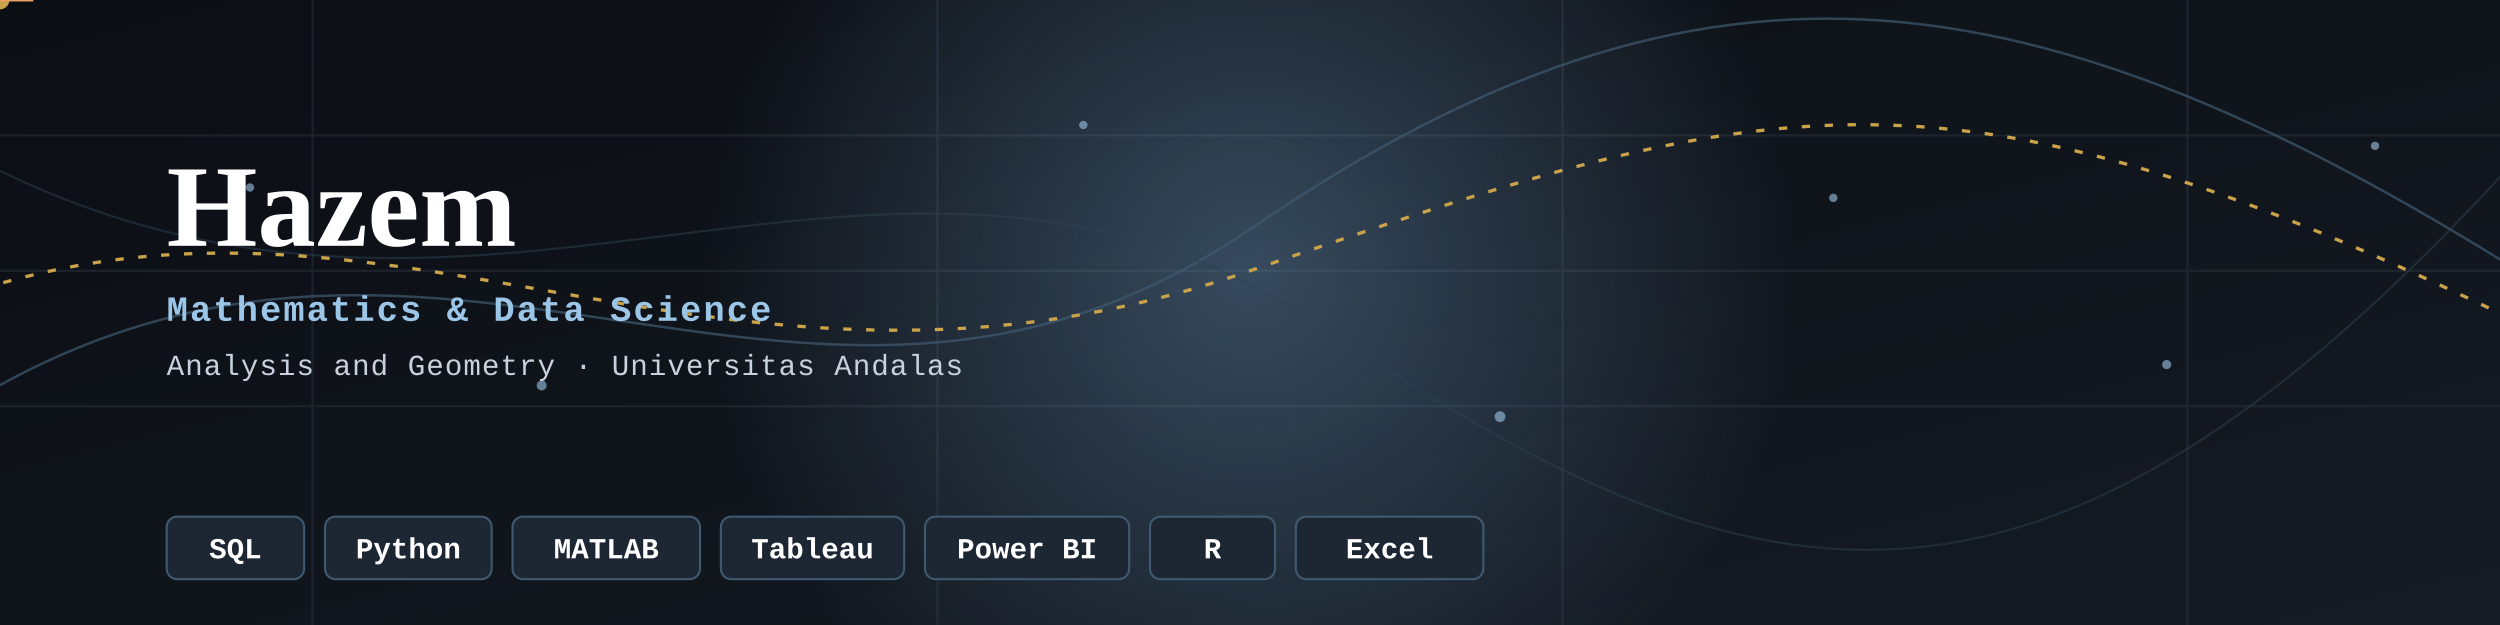
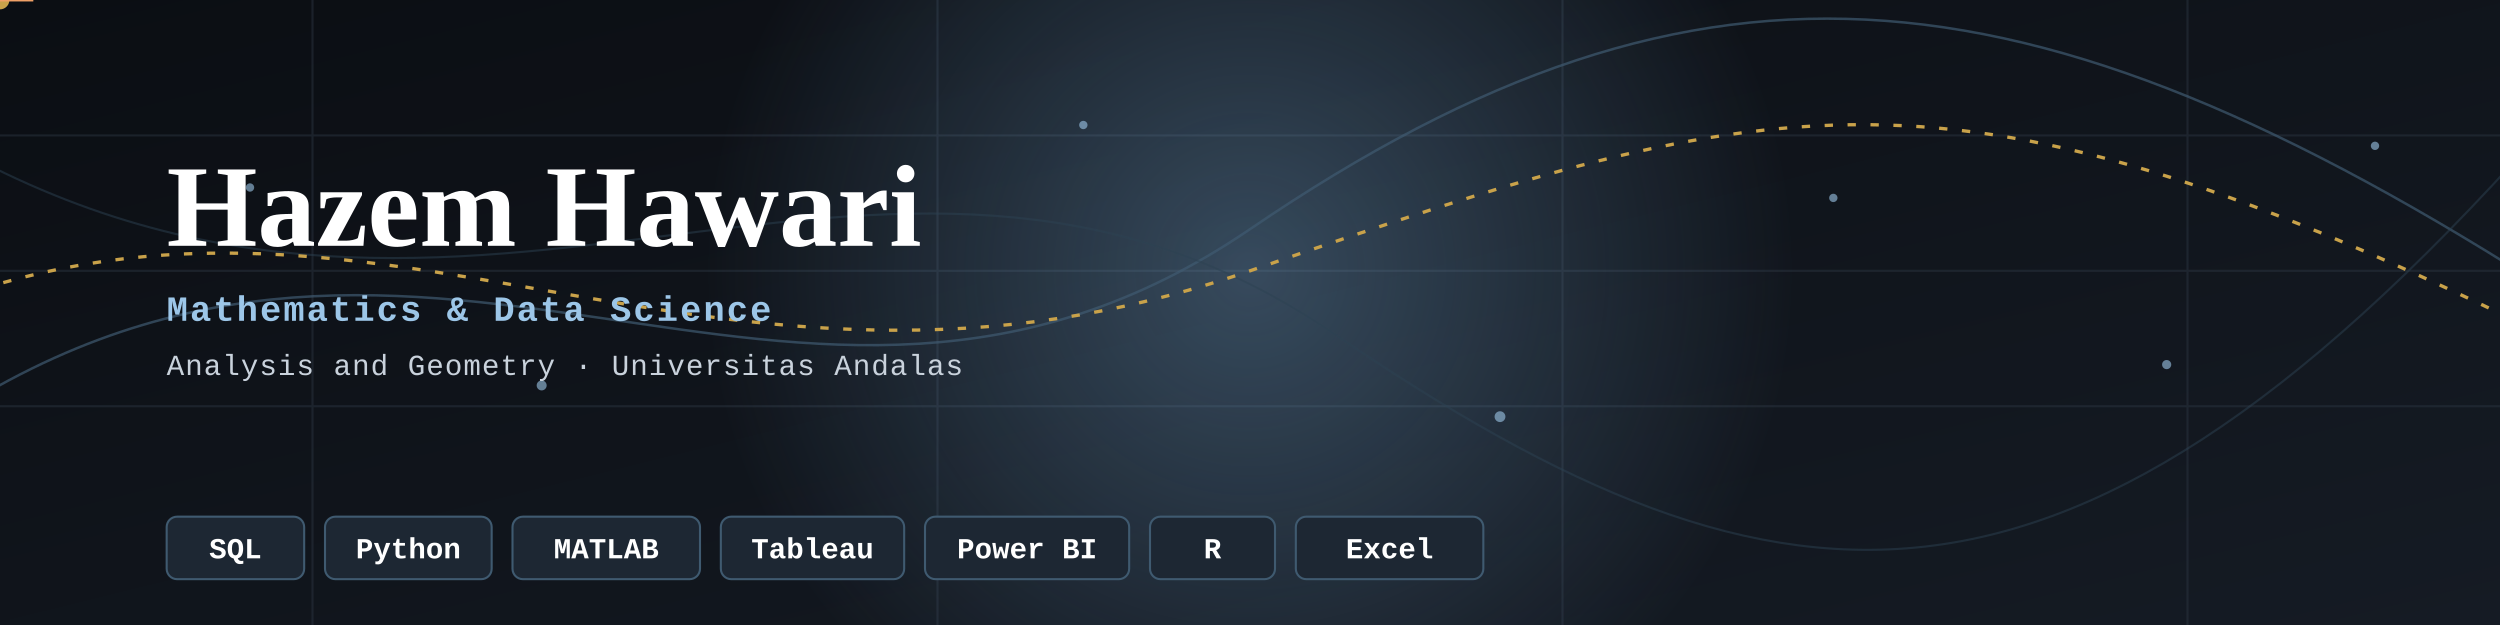
<svg xmlns="http://www.w3.org/2000/svg" width="100%" height="300" viewBox="0 0 1200 300">
  <defs>
    <linearGradient id="bg" x1="0" y1="0" x2="1" y2="1">
      <stop offset="0%" stop-color="#0b0e13" />
      <stop offset="100%" stop-color="#151b24" />
    </linearGradient>
    <radialGradient id="glow" cx="50%" cy="50%" r="50%">
      <stop offset="0%" stop-color="#7fb0d9" stop-opacity="0.35" />
      <stop offset="100%" stop-color="#7fb0d9" stop-opacity="0" />
    </radialGradient>
    <clipPath id="frame">
      <rect x="0" y="0" width="1200" height="300" />
    </clipPath>
  </defs>
  <g clip-path="url(#frame)">
    <rect width="1200" height="300" fill="url(#bg)" />
    <g stroke="#2a3340" stroke-width="1" opacity="0.5">
      <line x1="0" y1="65" x2="1200" y2="65" />
      <line x1="0" y1="130" x2="1200" y2="130" />
      <line x1="0" y1="195" x2="1200" y2="195" />
      <line x1="150" y1="0" x2="150" y2="300" />
      <line x1="450" y1="0" x2="450" y2="300" />
      <line x1="750" y1="0" x2="750" y2="300" />
      <line x1="1050" y1="0" x2="1050" y2="300" />
    </g>
    <circle cx="600" cy="130" r="260" fill="url(#glow)" />
    <path d="M -40 210 C 200 40, 380 260, 600 110 S 980 -20, 1240 150" fill="none" stroke="#3f5a70" stroke-width="1.2" opacity="0.7" />
    <path d="M -40 60 C 220 220, 420 10, 640 160 S 1000 320, 1240 40" fill="none" stroke="#2c4152" stroke-width="1" opacity="0.5" />
    <path id="trace" d="M -40 150 C 180 60, 340 220, 600 130 S 940 20, 1240 170" fill="none" stroke="#c9a24a" stroke-width="1.6" stroke-dasharray="4 7">
      <animate attributeName="stroke-dashoffset" from="0" to="-110" dur="7s" repeatCount="indefinite" />
    </path>
    <g>
      <animateMotion dur="9s" repeatCount="indefinite" rotate="auto">
        <mpath href="#trace" />
      </animateMotion>
      <circle r="4.5" fill="#c9a24a" />
      <line x1="0" y1="0" x2="0" y2="-16" stroke="#9cc6e8" stroke-width="1.4" />
      <line x1="0" y1="0" x2="16" y2="0" stroke="#f0a066" stroke-width="1.4" />
    </g>
    <g fill="#9cc6e8" opacity="0.6">
      <circle cx="120" cy="90" r="2" />
      <circle cx="260" cy="185" r="2.4" />
      <circle cx="520" cy="60" r="2" />
      <circle cx="720" cy="200" r="2.6" />
      <circle cx="880" cy="95" r="2" />
      <circle cx="1040" cy="175" r="2.2" />
      <circle cx="1140" cy="70" r="2" />
    </g>
-     <text x="80" y="118" font-family="Georgia, 'Times New Roman', serif" font-size="56" fill="#ffffff" font-weight="600">Hazem</text>
+     <text x="80" y="118" font-family="Georgia, 'Times New Roman', serif" font-size="56" fill="#ffffff" font-weight="600">Hazem Hawari</text>
    <text x="80" y="154" font-family="'Courier New', monospace" font-size="17" fill="#9cc6e8" letter-spacing="1" font-weight="bold">Mathematics &amp; Data Science</text>
    <text x="80" y="180" font-family="'Courier New', monospace" font-size="14" fill="#c9d2dc" letter-spacing="0.5">Analysis and Geometry · Universitas Andalas</text>
    <g font-family="'Courier New', monospace" font-size="14" font-weight="bold">
      <rect x="80" y="248" width="66" height="30" rx="5" fill="#1d2733" stroke="#3f5a70" />
      <text x="113" y="268" fill="#ffffff" text-anchor="middle">SQL</text>
      <rect x="156" y="248" width="80" height="30" rx="5" fill="#1d2733" stroke="#3f5a70" />
      <text x="196" y="268" fill="#ffffff" text-anchor="middle">Python</text>
      <rect x="246" y="248" width="90" height="30" rx="5" fill="#1d2733" stroke="#3f5a70" />
      <text x="291" y="268" fill="#ffffff" text-anchor="middle">MATLAB</text>
      <rect x="346" y="248" width="88" height="30" rx="5" fill="#1d2733" stroke="#3f5a70" />
      <text x="390" y="268" fill="#ffffff" text-anchor="middle">Tableau</text>
      <rect x="444" y="248" width="98" height="30" rx="5" fill="#1d2733" stroke="#3f5a70" />
      <text x="493" y="268" fill="#ffffff" text-anchor="middle">Power BI</text>
      <rect x="552" y="248" width="60" height="30" rx="5" fill="#1d2733" stroke="#3f5a70" />
      <text x="582" y="268" fill="#ffffff" text-anchor="middle">R</text>
      <rect x="622" y="248" width="90" height="30" rx="5" fill="#1d2733" stroke="#3f5a70" />
      <text x="667" y="268" fill="#ffffff" text-anchor="middle">Excel</text>
    </g>
  </g>
</svg>
